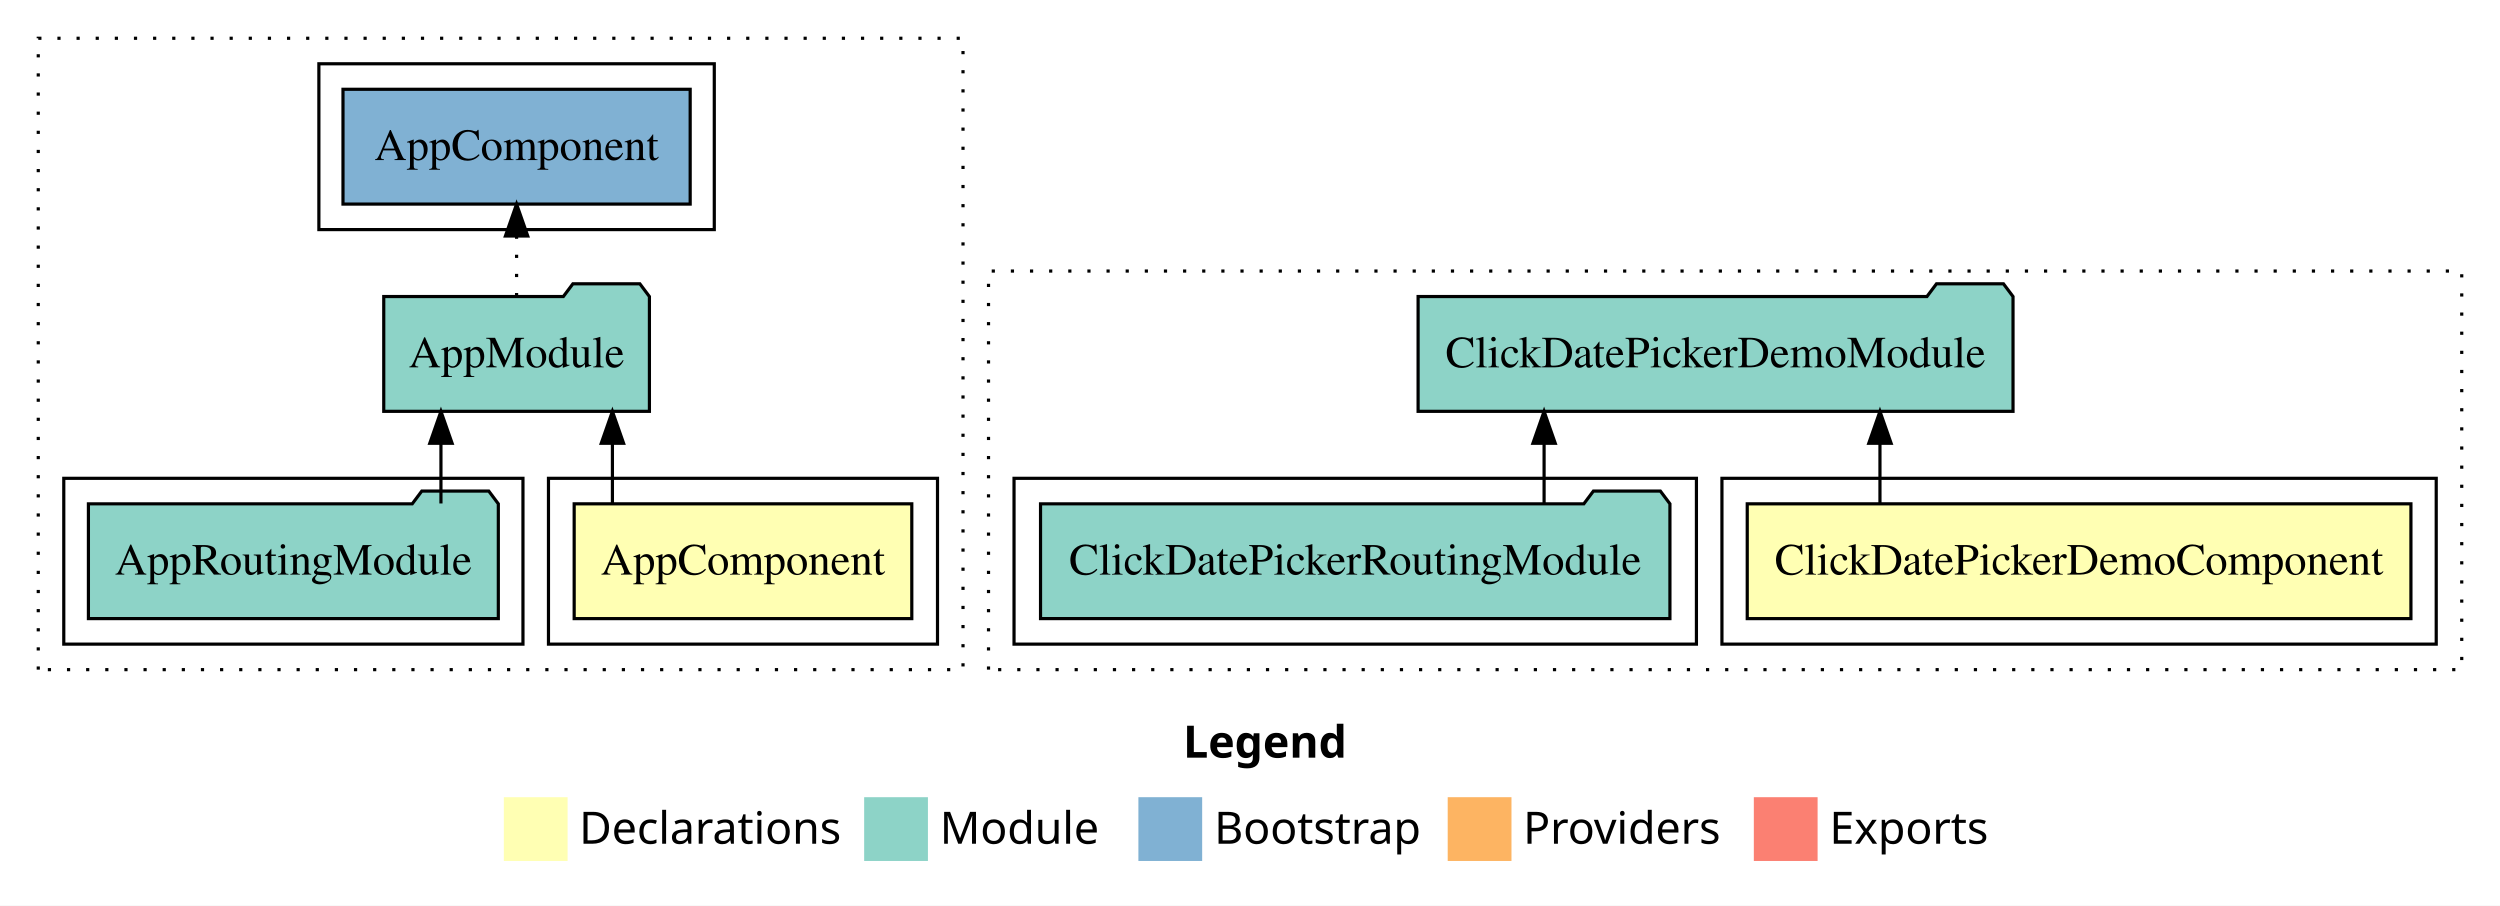
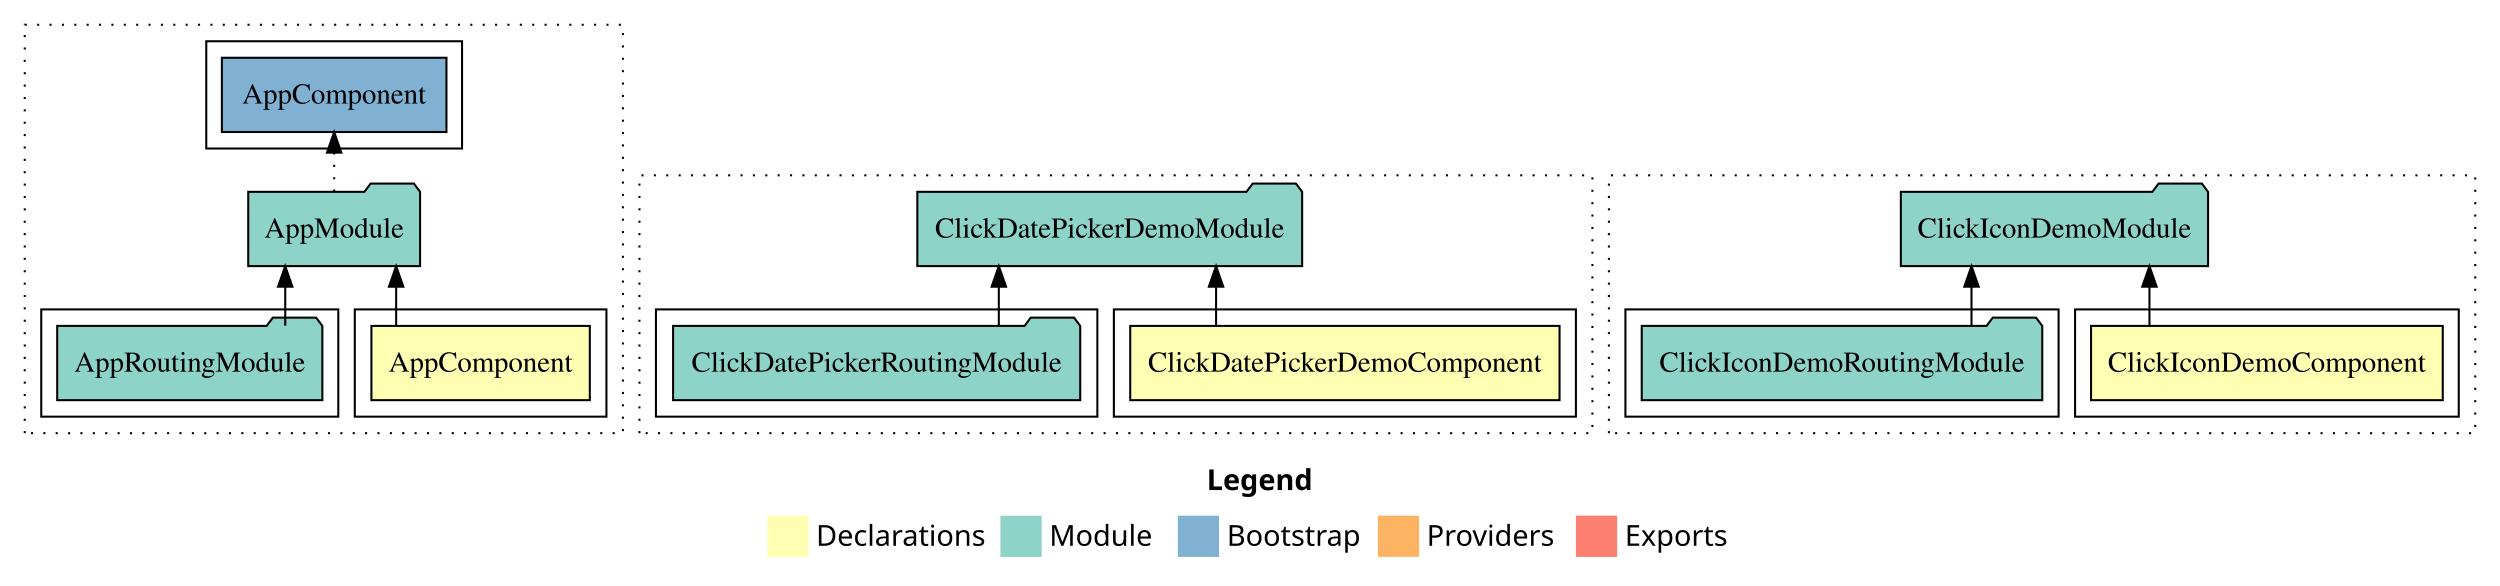
- <svg xmlns="http://www.w3.org/2000/svg" width="784pt" height="284pt" viewBox="0.00 0.00 784.00 284.00">
+ <svg xmlns="http://www.w3.org/2000/svg" width="1212pt" height="284pt" viewBox="0.00 0.00 1212.00 284.00">
  <g id="graph0" class="graph" transform="scale(1 1) rotate(0) translate(4 280)">
-     <polygon fill="#ffffff" stroke="transparent" points="-4,4 -4,-280 780,-280 780,4 -4,4" />
-     <text text-anchor="start" x="367.009" y="-42.4" font-family="sans-serif" font-weight="bold" font-size="14.00" fill="#000000">Legend</text>
-     <polygon fill="#ffffb3" stroke="transparent" points="154,-10 154,-30 174,-30 174,-10 154,-10" />
-     <text text-anchor="start" x="177.629" y="-15.4" font-family="sans-serif" font-size="14.00" fill="#000000">  Declarations</text>
-     <polygon fill="#8dd3c7" stroke="transparent" points="267,-10 267,-30 287,-30 287,-10 267,-10" />
-     <text text-anchor="start" x="290.725" y="-15.4" font-family="sans-serif" font-size="14.00" fill="#000000">  Module</text>
-     <polygon fill="#80b1d3" stroke="transparent" points="353,-10 353,-30 373,-30 373,-10 353,-10" />
-     <text text-anchor="start" x="376.781" y="-15.4" font-family="sans-serif" font-size="14.00" fill="#000000">  Bootstrap</text>
-     <polygon fill="#fdb462" stroke="transparent" points="450,-10 450,-30 470,-30 470,-10 450,-10" />
-     <text text-anchor="start" x="473.673" y="-15.4" font-family="sans-serif" font-size="14.00" fill="#000000">  Providers</text>
-     <polygon fill="#fb8072" stroke="transparent" points="546,-10 546,-30 566,-30 566,-10 546,-10" />
-     <text text-anchor="start" x="569.726" y="-15.4" font-family="sans-serif" font-size="14.00" fill="#000000">  Exports</text>
+     <polygon fill="#ffffff" stroke="transparent" points="-4,4 -4,-280 1208,-280 1208,4 -4,4" />
+     <text text-anchor="start" x="581.009" y="-42.4" font-family="sans-serif" font-weight="bold" font-size="14.00" fill="#000000">Legend</text>
+     <polygon fill="#ffffb3" stroke="transparent" points="368,-10 368,-30 388,-30 388,-10 368,-10" />
+     <text text-anchor="start" x="391.629" y="-15.4" font-family="sans-serif" font-size="14.00" fill="#000000">  Declarations</text>
+     <polygon fill="#8dd3c7" stroke="transparent" points="481,-10 481,-30 501,-30 501,-10 481,-10" />
+     <text text-anchor="start" x="504.725" y="-15.4" font-family="sans-serif" font-size="14.00" fill="#000000">  Module</text>
+     <polygon fill="#80b1d3" stroke="transparent" points="567,-10 567,-30 587,-30 587,-10 567,-10" />
+     <text text-anchor="start" x="590.781" y="-15.4" font-family="sans-serif" font-size="14.00" fill="#000000">  Bootstrap</text>
+     <polygon fill="#fdb462" stroke="transparent" points="664,-10 664,-30 684,-30 684,-10 664,-10" />
+     <text text-anchor="start" x="687.673" y="-15.4" font-family="sans-serif" font-size="14.00" fill="#000000">  Providers</text>
+     <polygon fill="#fb8072" stroke="transparent" points="760,-10 760,-30 780,-30 780,-10 760,-10" />
+     <text text-anchor="start" x="783.726" y="-15.4" font-family="sans-serif" font-size="14.00" fill="#000000">  Exports</text>
    <g id="clust1" class="cluster">
      <polygon fill="none" stroke="#000000" stroke-dasharray="1,5" points="8,-70 8,-268 298,-268 298,-70 8,-70" />
    </g>
    <g id="clust2" class="cluster">
      <polygon fill="none" stroke="#000000" points="168,-78 168,-130 290,-130 290,-78 168,-78" />
    </g>
    <g id="clust4" class="cluster">
      <polygon fill="none" stroke="#000000" points="16,-78 16,-130 160,-130 160,-78 16,-78" />
    </g>
    <g id="clust6" class="cluster">
      <polygon fill="none" stroke="#000000" points="96,-208 96,-260 220,-260 220,-208 96,-208" />
    </g>
    <g id="clust14" class="cluster">
      <polygon fill="none" stroke="#000000" stroke-dasharray="1,5" points="306,-70 306,-195 768,-195 768,-70 306,-70" />
    </g>
    <g id="clust15" class="cluster">
      <polygon fill="none" stroke="#000000" points="536,-78 536,-130 760,-130 760,-78 536,-78" />
    </g>
    <g id="clust17" class="cluster">
      <polygon fill="none" stroke="#000000" points="314,-78 314,-130 528,-130 528,-78 314,-78" />
+     </g>
+     <g id="clust27" class="cluster">
+       <polygon fill="none" stroke="#000000" stroke-dasharray="1,5" points="776,-70 776,-195 1196,-195 1196,-70 776,-70" />
+     </g>
+     <g id="clust28" class="cluster">
+       <polygon fill="none" stroke="#000000" points="1002,-78 1002,-130 1188,-130 1188,-78 1002,-78" />
+     </g>
+     <g id="clust30" class="cluster">
+       <polygon fill="none" stroke="#000000" points="784,-78 784,-130 994,-130 994,-78 784,-78" />
    </g>
    <g id="node1" class="node">
      <polygon fill="#ffffb3" stroke="#000000" points="281.94,-122 176.06,-122 176.06,-86 281.94,-86 281.94,-122" />
      <text text-anchor="middle" x="229" y="-99.8" font-family="Times,serif" font-size="14.00" fill="#000000">AppComponent</text>
    </g>
    <g id="node2" class="node">
      <polygon fill="#8dd3c7" stroke="#000000" points="199.657,-187 196.657,-191 175.657,-191 172.657,-187 116.343,-187 116.343,-151 199.657,-151 199.657,-187" />
      <text text-anchor="middle" x="158" y="-164.8" font-family="Times,serif" font-size="14.00" fill="#000000">AppModule</text>
    </g>
    <g id="edge1" class="edge">
      <path fill="none" stroke="#000000" d="M188.054,-122.106C188.054,-122.106 188.054,-140.991 188.054,-140.991" />
      <polygon fill="#000000" stroke="#000000" points="184.554,-140.991 188.054,-150.991 191.554,-140.991 184.554,-140.991" />
    </g>
    <g id="node4" class="node">
      <polygon fill="#80b1d3" stroke="#000000" points="212.439,-252 103.561,-252 103.561,-216 212.439,-216 212.439,-252" />
      <text text-anchor="middle" x="158" y="-229.8" font-family="Times,serif" font-size="14.00" fill="#000000">AppComponent </text>
    </g>
    <g id="edge3" class="edge">
      <path fill="none" stroke="#000000" stroke-dasharray="1,5" d="M158,-187.106C158,-187.106 158,-205.991 158,-205.991" />
      <polygon fill="#000000" stroke="#000000" points="154.5,-205.991 158,-215.991 161.5,-205.991 154.5,-205.991" />
    </g>
    <g id="node3" class="node">
      <polygon fill="#8dd3c7" stroke="#000000" points="152.274,-122 149.274,-126 128.274,-126 125.274,-122 23.726,-122 23.726,-86 152.274,-86 152.274,-122" />
      <text text-anchor="middle" x="88" y="-99.8" font-family="Times,serif" font-size="14.00" fill="#000000">AppRoutingModule</text>
    </g>
    <g id="edge2" class="edge">
      <path fill="none" stroke="#000000" d="M134.28,-122.106C134.28,-122.106 134.28,-140.991 134.28,-140.991" />
      <polygon fill="#000000" stroke="#000000" points="130.78,-140.991 134.28,-150.991 137.78,-140.991 130.78,-140.991" />
    </g>
    <g id="node5" class="node">
      <polygon fill="#ffffb3" stroke="#000000" points="752.066,-122 543.934,-122 543.934,-86 752.066,-86 752.066,-122" />
      <text text-anchor="middle" x="648" y="-99.8" font-family="Times,serif" font-size="14.00" fill="#000000">ClickDatePickerDemoComponent</text>
    </g>
    <g id="node6" class="node">
      <polygon fill="#8dd3c7" stroke="#000000" points="627.284,-187 624.284,-191 603.284,-191 600.284,-187 440.716,-187 440.716,-151 627.284,-151 627.284,-187" />
      <text text-anchor="middle" x="534" y="-164.8" font-family="Times,serif" font-size="14.00" fill="#000000">ClickDatePickerDemoModule</text>
    </g>
    <g id="edge4" class="edge">
      <path fill="none" stroke="#000000" d="M585.554,-122.106C585.554,-122.106 585.554,-140.991 585.554,-140.991" />
      <polygon fill="#000000" stroke="#000000" points="582.054,-140.991 585.554,-150.991 589.054,-140.991 582.054,-140.991" />
    </g>
    <g id="node7" class="node">
      <polygon fill="#8dd3c7" stroke="#000000" points="519.689,-122 516.689,-126 495.69,-126 492.69,-122 322.31,-122 322.31,-86 519.689,-86 519.689,-122" />
      <text text-anchor="middle" x="421" y="-99.8" font-family="Times,serif" font-size="14.00" fill="#000000">ClickDatePickerRoutingModule</text>
    </g>
    <g id="edge5" class="edge">
      <path fill="none" stroke="#000000" d="M480.226,-122.106C480.226,-122.106 480.226,-140.991 480.226,-140.991" />
      <polygon fill="#000000" stroke="#000000" points="476.727,-140.991 480.226,-150.991 483.727,-140.991 476.727,-140.991" />
    </g>
+     <g id="node8" class="node">
+       <polygon fill="#ffffb3" stroke="#000000" points="1180.252,-122 1009.748,-122 1009.748,-86 1180.252,-86 1180.252,-122" />
+       <text text-anchor="middle" x="1095" y="-99.8" font-family="Times,serif" font-size="14.00" fill="#000000">ClickIconDemoComponent</text>
+     </g>
+     <g id="node9" class="node">
+       <polygon fill="#8dd3c7" stroke="#000000" points="1066.469,-187 1063.469,-191 1042.469,-191 1039.469,-187 917.531,-187 917.531,-151 1066.469,-151 1066.469,-187" />
+       <text text-anchor="middle" x="992" y="-164.8" font-family="Times,serif" font-size="14.00" fill="#000000">ClickIconDemoModule</text>
+     </g>
+     <g id="edge6" class="edge">
+       <path fill="none" stroke="#000000" d="M1038.054,-122.106C1038.054,-122.106 1038.054,-140.991 1038.054,-140.991" />
+       <polygon fill="#000000" stroke="#000000" points="1034.554,-140.991 1038.054,-150.991 1041.554,-140.991 1034.554,-140.991" />
+     </g>
+     <g id="node10" class="node">
+       <polygon fill="#8dd3c7" stroke="#000000" points="986.087,-122 983.087,-126 962.087,-126 959.087,-122 791.913,-122 791.913,-86 986.087,-86 986.087,-122" />
+       <text text-anchor="middle" x="889" y="-99.8" font-family="Times,serif" font-size="14.00" fill="#000000">ClickIconDemoRoutingModule</text>
+     </g>
+     <g id="edge7" class="edge">
+       <path fill="none" stroke="#000000" d="M951.779,-122.106C951.779,-122.106 951.779,-140.991 951.779,-140.991" />
+       <polygon fill="#000000" stroke="#000000" points="948.279,-140.991 951.779,-150.991 955.279,-140.991 948.279,-140.991" />
+     </g>
  </g>
</svg>
